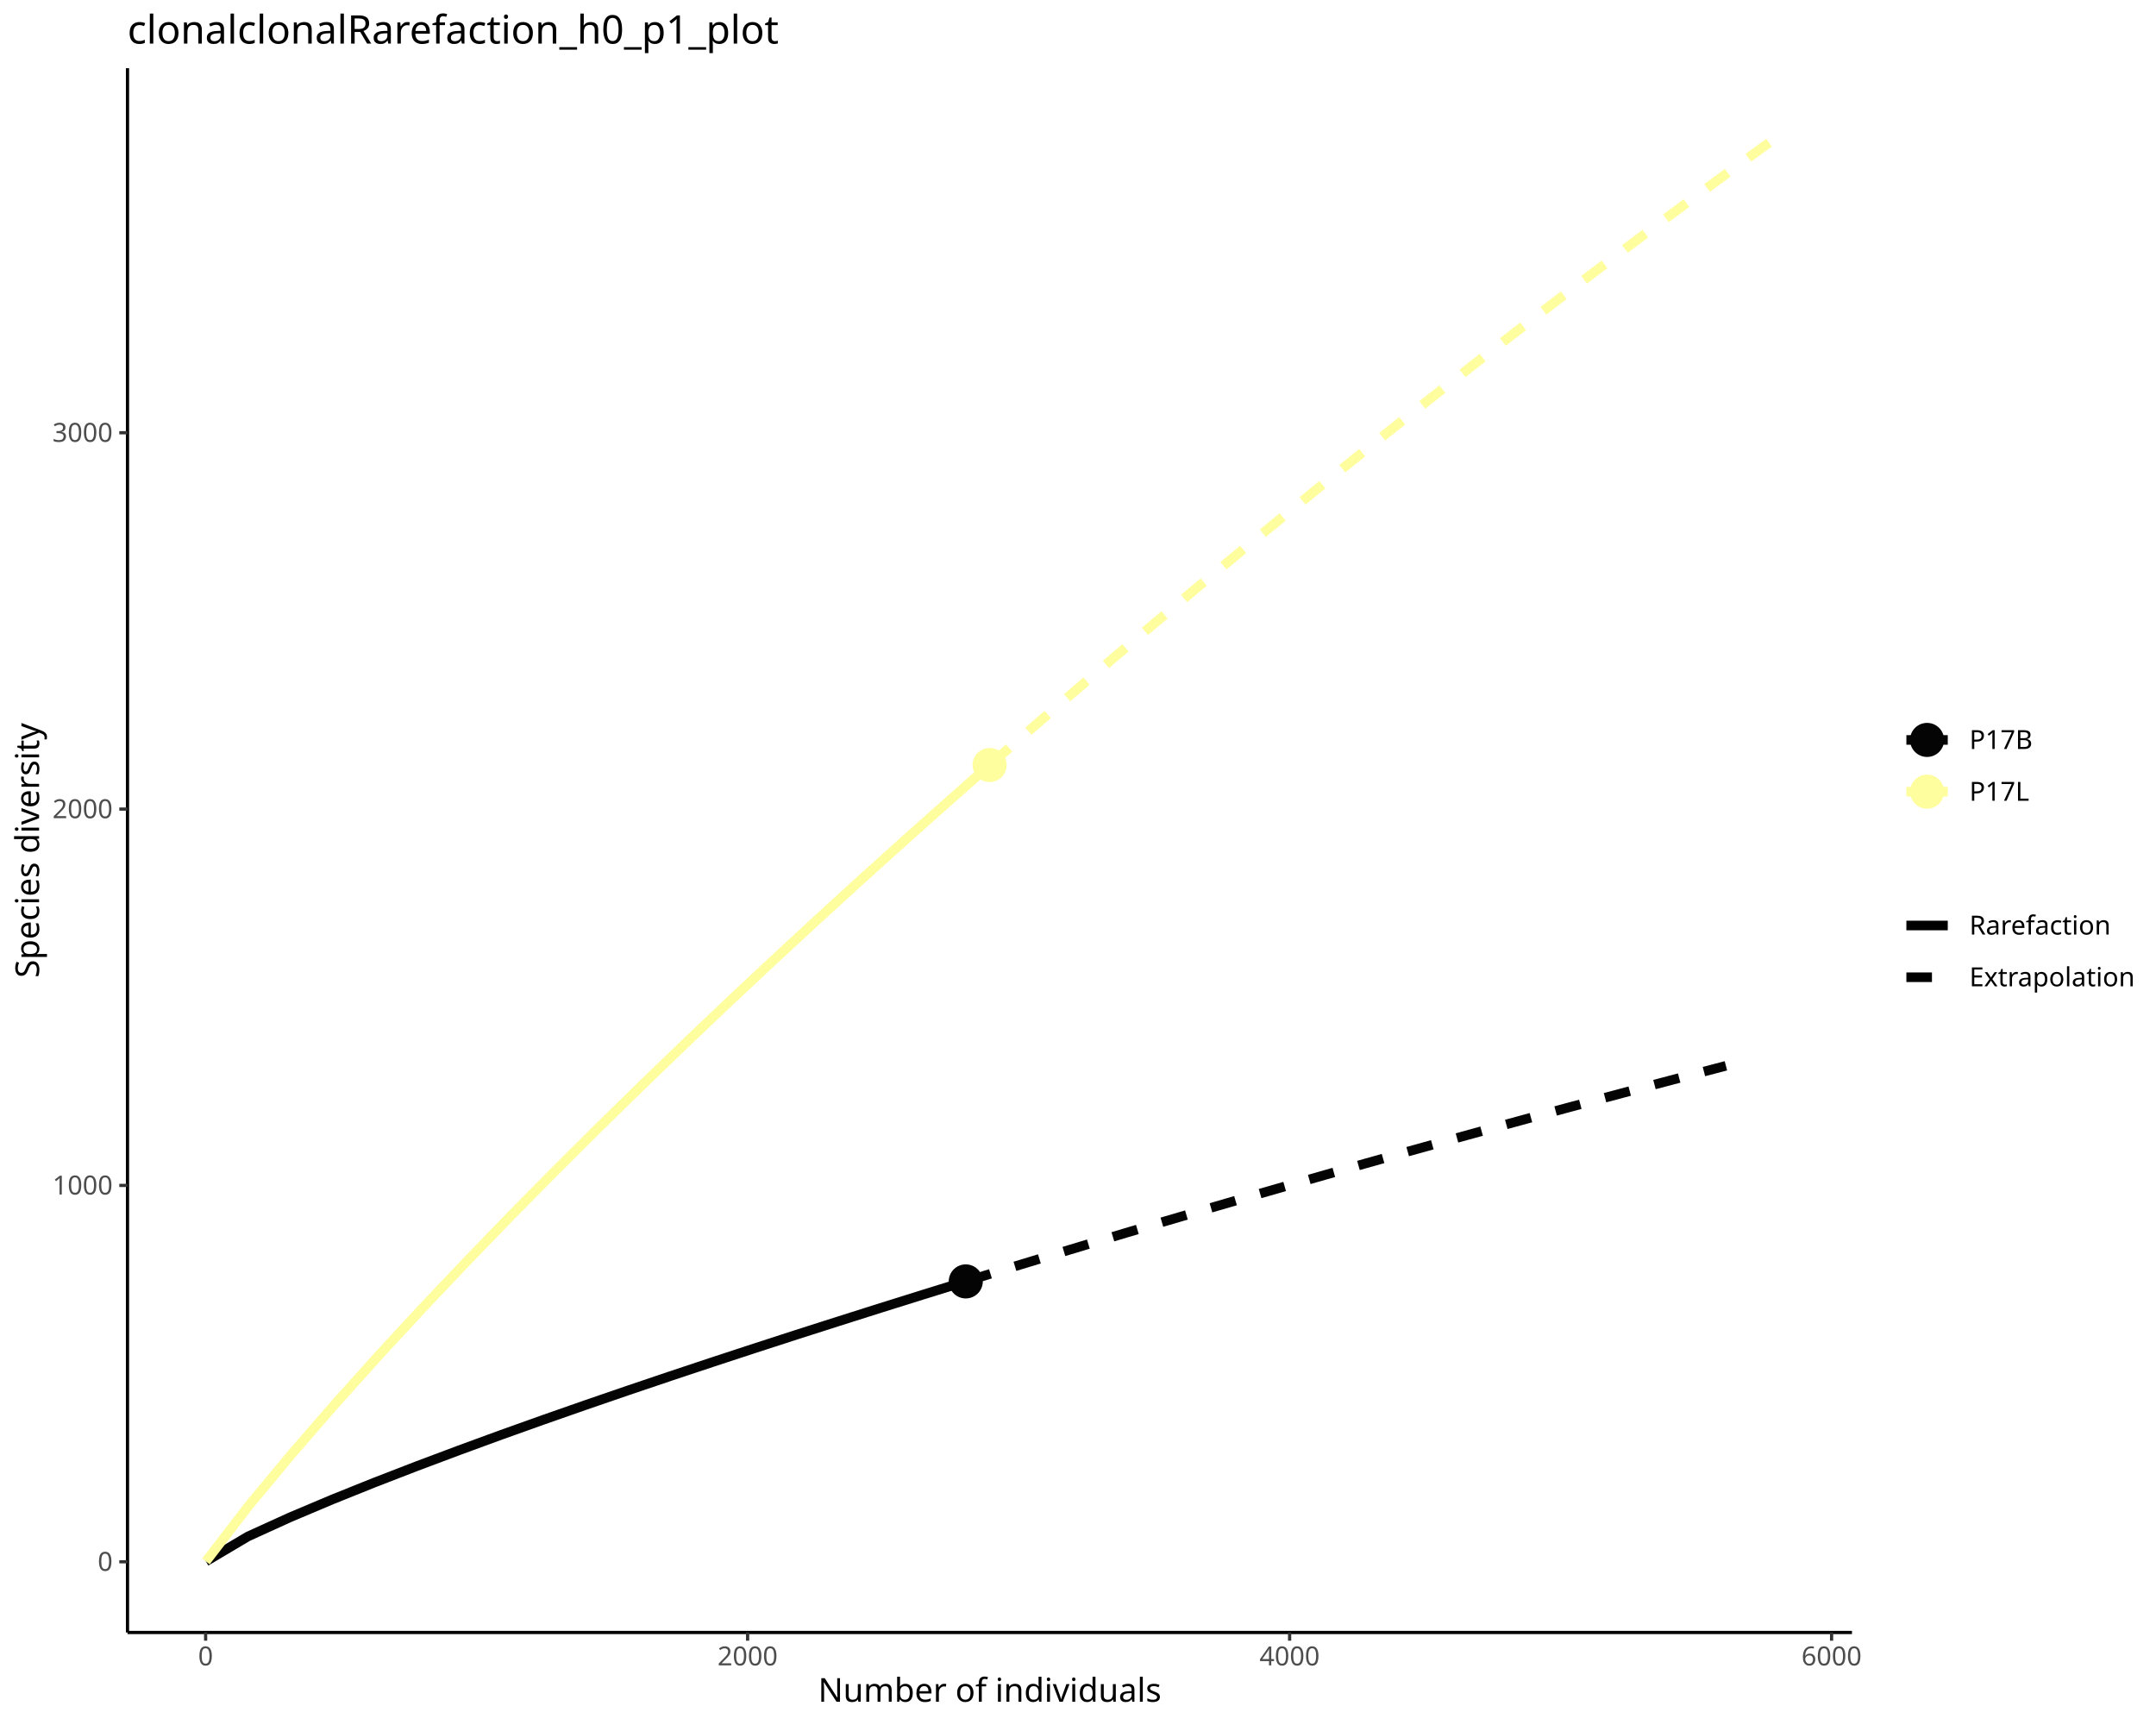
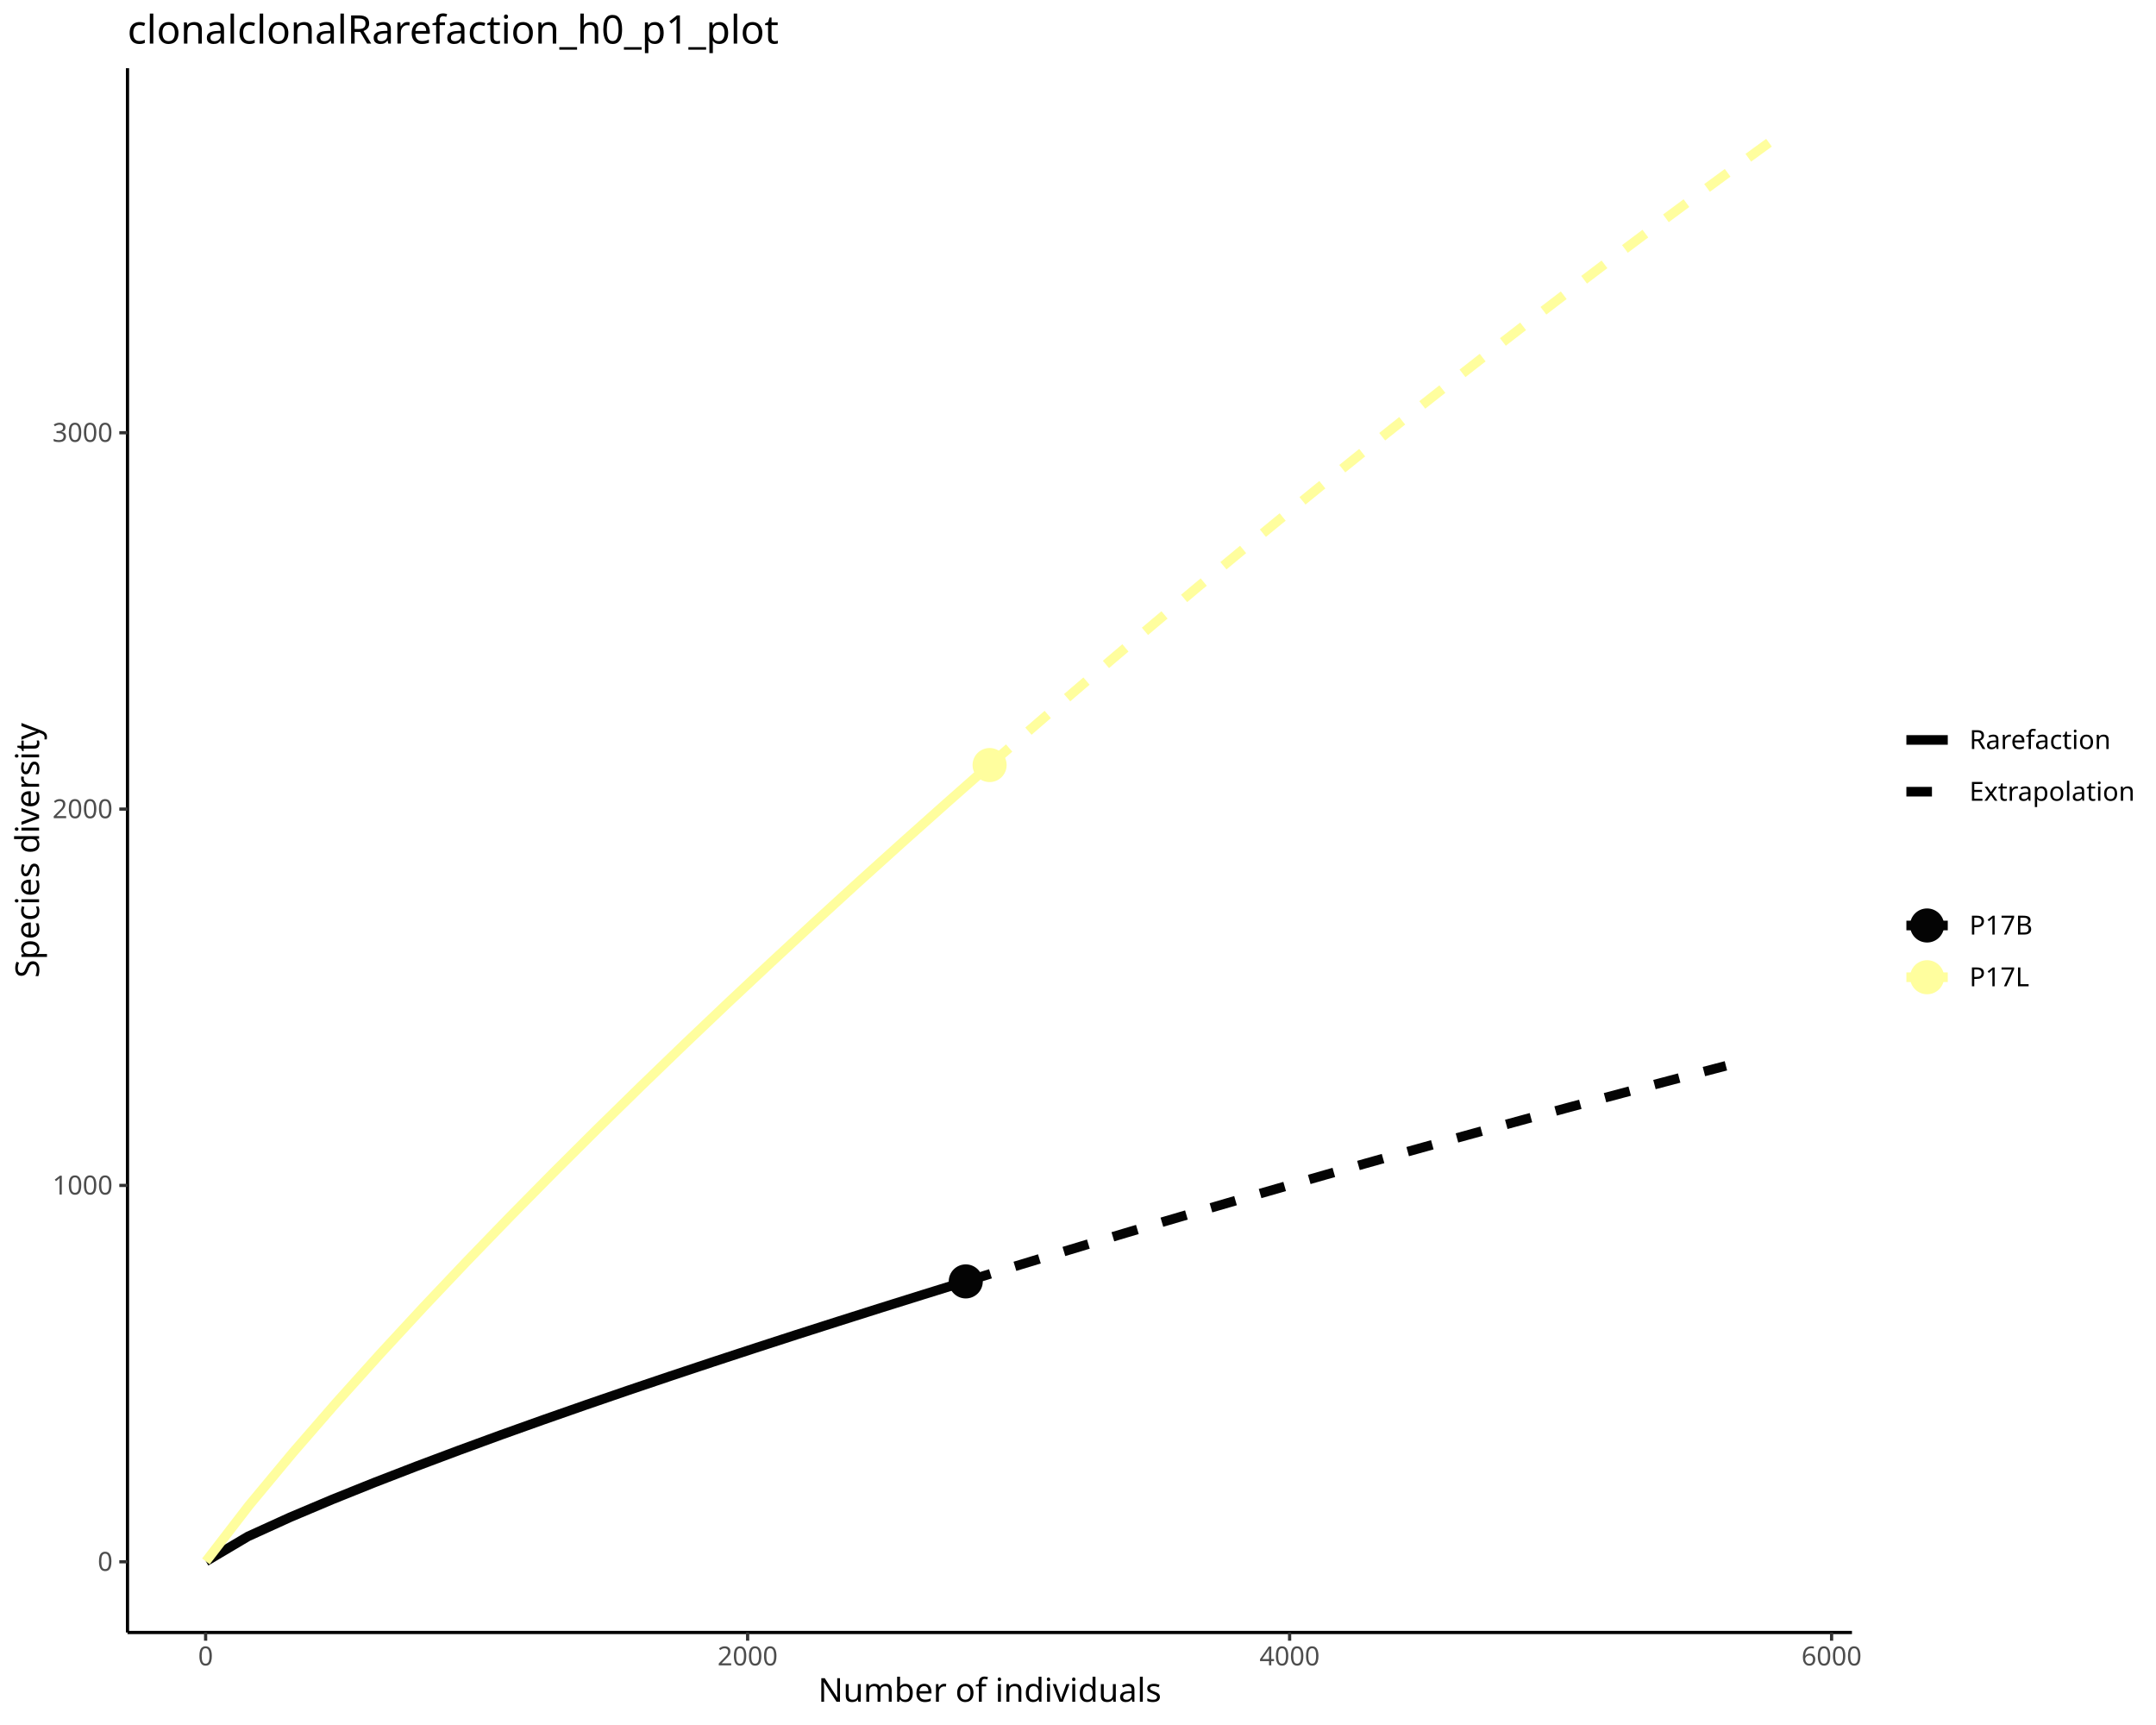
<svg xmlns="http://www.w3.org/2000/svg" class="svglite" data-engine-version="2.0" width="720.00pt" height="576.00pt" viewBox="0 0 720.00 576.00">
  <defs>
    <style type="text/css">
    .svglite line, .svglite polyline, .svglite polygon, .svglite path, .svglite rect, .svglite circle {
      fill: none;
      stroke: #000000;
      stroke-linecap: round;
      stroke-linejoin: round;
      stroke-miterlimit: 10.00;
    }
  </style>
  </defs>
  <rect width="100%" height="100%" style="stroke: none; fill: #FFFFFF;" />
  <defs>
    <clipPath id="cpMC4wMHw3MjAuMDB8MC4wMHw1NzYuMDA=">
      <rect x="0.00" y="0.00" width="720.00" height="576.00" />
    </clipPath>
  </defs>
  <g clip-path="url(#cpMC4wMHw3MjAuMDB8MC4wMHw1NzYuMDA=)">
    <rect x="0.00" y="0.00" width="720.00" height="576.00" style="stroke-width: 1.07; stroke: #FFFFFF; fill: #FFFFFF;" />
  </g>
  <defs>
    <clipPath id="cpNDIuNTh8NjE4LjQ3fDIyLjc4fDU0NS4xMQ==">
      <rect x="42.58" y="22.78" width="575.89" height="522.33" />
    </clipPath>
  </defs>
  <g clip-path="url(#cpNDIuNTh8NjE4LjQ3fDIyLjc4fDU0NS4xMQ==)">
    <rect x="42.58" y="22.78" width="575.89" height="522.33" style="stroke-width: 1.07; stroke: none; fill: #FFFFFF;" />
    <circle cx="322.52" cy="427.88" r="5.69" style="stroke-width: 0.71; stroke: none; fill: #040404;" />
    <circle cx="330.48" cy="255.46" r="5.69" style="stroke-width: 0.71; stroke: none; fill: #FFFE9E;" />
    <polyline points="68.76,521.37 82.79,513.05 96.90,506.63 111.02,500.67 125.05,495.03 139.17,489.57 153.29,484.27 167.40,479.10 181.43,474.09 195.55,469.15 209.67,464.30 223.69,459.56 237.81,454.86 251.93,450.23 266.05,445.65 280.08,441.17 294.19,436.70 308.31,432.28 322.43,427.90 322.52,427.88 " style="stroke-width: 3.20; stroke: #040404; stroke-linecap: butt;" />
    <polyline points="68.76,521.37 83.24,502.57 97.81,485.05 112.29,468.39 126.86,452.19 141.43,436.44 155.91,421.16 170.48,406.10 184.96,391.43 199.53,376.92 214.10,362.65 228.58,348.68 243.15,334.83 257.63,321.26 272.20,307.78 286.77,294.46 301.25,281.40 315.82,268.40 330.39,255.54 330.48,255.46 " style="stroke-width: 3.20; stroke: #FFFE9E; stroke-linecap: butt;" />
    <polyline points="322.61,427.85 335.91,423.76 349.31,419.69 362.61,415.68 376.00,411.67 389.31,407.73 402.70,403.80 416.10,399.90 429.40,396.07 442.79,392.24 456.10,388.47 469.49,384.71 482.79,381.01 496.19,377.32 509.58,373.66 522.88,370.05 536.28,366.46 549.58,362.92 562.98,359.39 576.37,355.89 " style="stroke-width: 3.20; stroke: #040404; stroke-dasharray: 8.54,8.54; stroke-linecap: butt;" />
    <polyline points="330.57,255.38 344.33,243.38 358.09,231.49 371.84,219.72 385.60,208.08 399.44,196.47 413.20,185.06 426.96,173.76 440.71,162.57 454.47,151.50 468.31,140.47 482.07,129.62 495.83,118.87 509.58,108.24 523.34,97.72 537.18,87.23 550.94,76.91 564.70,66.70 578.45,56.60 592.30,46.53 " style="stroke-width: 3.20; stroke: #FFFE9E; stroke-dasharray: 8.54,8.54; stroke-linecap: butt;" />
  </g>
  <g clip-path="url(#cpMC4wMHw3MjAuMDB8MC4wMHw1NzYuMDA=)">
    <polyline points="42.58,545.11 42.58,22.78 " style="stroke-width: 1.07; stroke-linecap: butt;" />
    <text x="37.65" y="524.52" text-anchor="end" style="font-size: 8.80px; fill: #4D4D4D; font-family: sans;" textLength="4.89px" lengthAdjust="spacingAndGlyphs">0</text>
    <text x="37.65" y="398.86" text-anchor="end" style="font-size: 8.80px; fill: #4D4D4D; font-family: sans;" textLength="19.58px" lengthAdjust="spacingAndGlyphs">1000</text>
    <text x="37.65" y="273.20" text-anchor="end" style="font-size: 8.80px; fill: #4D4D4D; font-family: sans;" textLength="19.58px" lengthAdjust="spacingAndGlyphs">2000</text>
    <text x="37.65" y="147.53" text-anchor="end" style="font-size: 8.80px; fill: #4D4D4D; font-family: sans;" textLength="19.58px" lengthAdjust="spacingAndGlyphs">3000</text>
    <polyline points="39.84,521.50 42.58,521.50 " style="stroke-width: 1.07; stroke: #333333; stroke-linecap: butt;" />
    <polyline points="39.84,395.83 42.58,395.83 " style="stroke-width: 1.07; stroke: #333333; stroke-linecap: butt;" />
    <polyline points="39.84,270.17 42.58,270.17 " style="stroke-width: 1.07; stroke: #333333; stroke-linecap: butt;" />
    <polyline points="39.84,144.50 42.58,144.50 " style="stroke-width: 1.07; stroke: #333333; stroke-linecap: butt;" />
    <polyline points="42.58,545.11 618.47,545.11 " style="stroke-width: 1.07; stroke-linecap: butt;" />
    <polyline points="68.67,547.85 68.67,545.11 " style="stroke-width: 1.07; stroke: #333333; stroke-linecap: butt;" />
    <polyline points="249.67,547.85 249.67,545.11 " style="stroke-width: 1.07; stroke: #333333; stroke-linecap: butt;" />
    <polyline points="430.67,547.85 430.67,545.11 " style="stroke-width: 1.07; stroke: #333333; stroke-linecap: butt;" />
    <polyline points="611.66,547.85 611.66,545.11 " style="stroke-width: 1.07; stroke: #333333; stroke-linecap: butt;" />
    <text x="68.67" y="556.10" text-anchor="middle" style="font-size: 8.80px; fill: #4D4D4D; font-family: sans;" textLength="4.89px" lengthAdjust="spacingAndGlyphs">0</text>
    <text x="249.67" y="556.10" text-anchor="middle" style="font-size: 8.80px; fill: #4D4D4D; font-family: sans;" textLength="19.58px" lengthAdjust="spacingAndGlyphs">2000</text>
    <text x="430.67" y="556.10" text-anchor="middle" style="font-size: 8.80px; fill: #4D4D4D; font-family: sans;" textLength="19.58px" lengthAdjust="spacingAndGlyphs">4000</text>
    <text x="611.66" y="556.10" text-anchor="middle" style="font-size: 8.80px; fill: #4D4D4D; font-family: sans;" textLength="19.58px" lengthAdjust="spacingAndGlyphs">6000</text>
    <text x="330.53" y="568.24" text-anchor="middle" style="font-size: 11.00px; font-family: sans;" textLength="105.78px" lengthAdjust="spacingAndGlyphs">Number of individuals</text>
    <text transform="translate(13.05,283.95) rotate(-90)" text-anchor="middle" style="font-size: 11.00px; font-family: sans;" textLength="82.55px" lengthAdjust="spacingAndGlyphs">Species diversity</text>
-     <rect x="629.43" y="227.47" width="55.25" height="51.00" style="stroke-width: 1.07; stroke: none; fill: #FFFFFF;" />
-     <circle cx="643.55" cy="247.07" r="5.69" style="stroke-width: 0.71; stroke: none; fill: #040404;" />
-     <line x1="636.64" y1="247.07" x2="650.46" y2="247.07" style="stroke-width: 3.20; stroke: #040404; stroke-linecap: butt;" />
-     <circle cx="643.55" cy="264.35" r="5.69" style="stroke-width: 0.71; stroke: none; fill: #FFFE9E;" />
-     <line x1="636.64" y1="264.35" x2="650.46" y2="264.35" style="stroke-width: 3.20; stroke: #FFFE9E; stroke-linecap: butt;" />
-     <text x="657.67" y="250.10" style="font-size: 8.80px; font-family: sans;" textLength="21.53px" lengthAdjust="spacingAndGlyphs">P17B</text>
-     <text x="657.67" y="267.38" style="font-size: 8.80px; font-family: sans;" textLength="20.56px" lengthAdjust="spacingAndGlyphs">P17L</text>
-     <rect x="629.43" y="289.43" width="85.09" height="51.00" style="stroke-width: 1.07; stroke: none; fill: #FFFFFF;" />
-     <line x1="636.64" y1="309.03" x2="650.46" y2="309.03" style="stroke-width: 3.20; stroke-linecap: butt;" />
-     <line x1="636.64" y1="326.31" x2="650.46" y2="326.31" style="stroke-width: 3.20; stroke-dasharray: 8.54,8.54; stroke-linecap: butt;" />
-     <text x="657.67" y="312.05" style="font-size: 8.80px; font-family: sans;" textLength="45.01px" lengthAdjust="spacingAndGlyphs">Rarefaction</text>
-     <text x="657.67" y="329.33" style="font-size: 8.80px; font-family: sans;" textLength="51.37px" lengthAdjust="spacingAndGlyphs">Extrapolation</text>
+     <rect x="629.43" y="227.47" width="85.09" height="51.00" style="stroke-width: 1.07; stroke: none; fill: #FFFFFF;" />
+     <line x1="636.64" y1="247.07" x2="650.46" y2="247.07" style="stroke-width: 3.20; stroke-linecap: butt;" />
+     <line x1="636.64" y1="264.35" x2="650.46" y2="264.35" style="stroke-width: 3.20; stroke-dasharray: 8.54,8.54; stroke-linecap: butt;" />
+     <text x="657.67" y="250.10" style="font-size: 8.80px; font-family: sans;" textLength="45.01px" lengthAdjust="spacingAndGlyphs">Rarefaction</text>
+     <text x="657.67" y="267.38" style="font-size: 8.80px; font-family: sans;" textLength="51.37px" lengthAdjust="spacingAndGlyphs">Extrapolation</text>
+     <rect x="629.43" y="289.43" width="55.25" height="51.00" style="stroke-width: 1.07; stroke: none; fill: #FFFFFF;" />
+     <circle cx="643.55" cy="309.03" r="5.69" style="stroke-width: 0.71; stroke: none; fill: #040404;" />
+     <line x1="636.64" y1="309.03" x2="650.46" y2="309.03" style="stroke-width: 3.20; stroke: #040404; stroke-linecap: butt;" />
+     <circle cx="643.55" cy="326.31" r="5.69" style="stroke-width: 0.71; stroke: none; fill: #FFFE9E;" />
+     <line x1="636.64" y1="326.31" x2="650.46" y2="326.31" style="stroke-width: 3.20; stroke: #FFFE9E; stroke-linecap: butt;" />
+     <text x="657.67" y="312.05" style="font-size: 8.80px; font-family: sans;" textLength="21.53px" lengthAdjust="spacingAndGlyphs">P17B</text>
+     <text x="657.67" y="329.33" style="font-size: 8.80px; font-family: sans;" textLength="20.56px" lengthAdjust="spacingAndGlyphs">P17L</text>
    <text x="42.58" y="14.56" style="font-size: 13.20px; font-family: sans;" textLength="209.17px" lengthAdjust="spacingAndGlyphs">clonalclonalRarefaction_h0_p1_plot</text>
  </g>
</svg>
